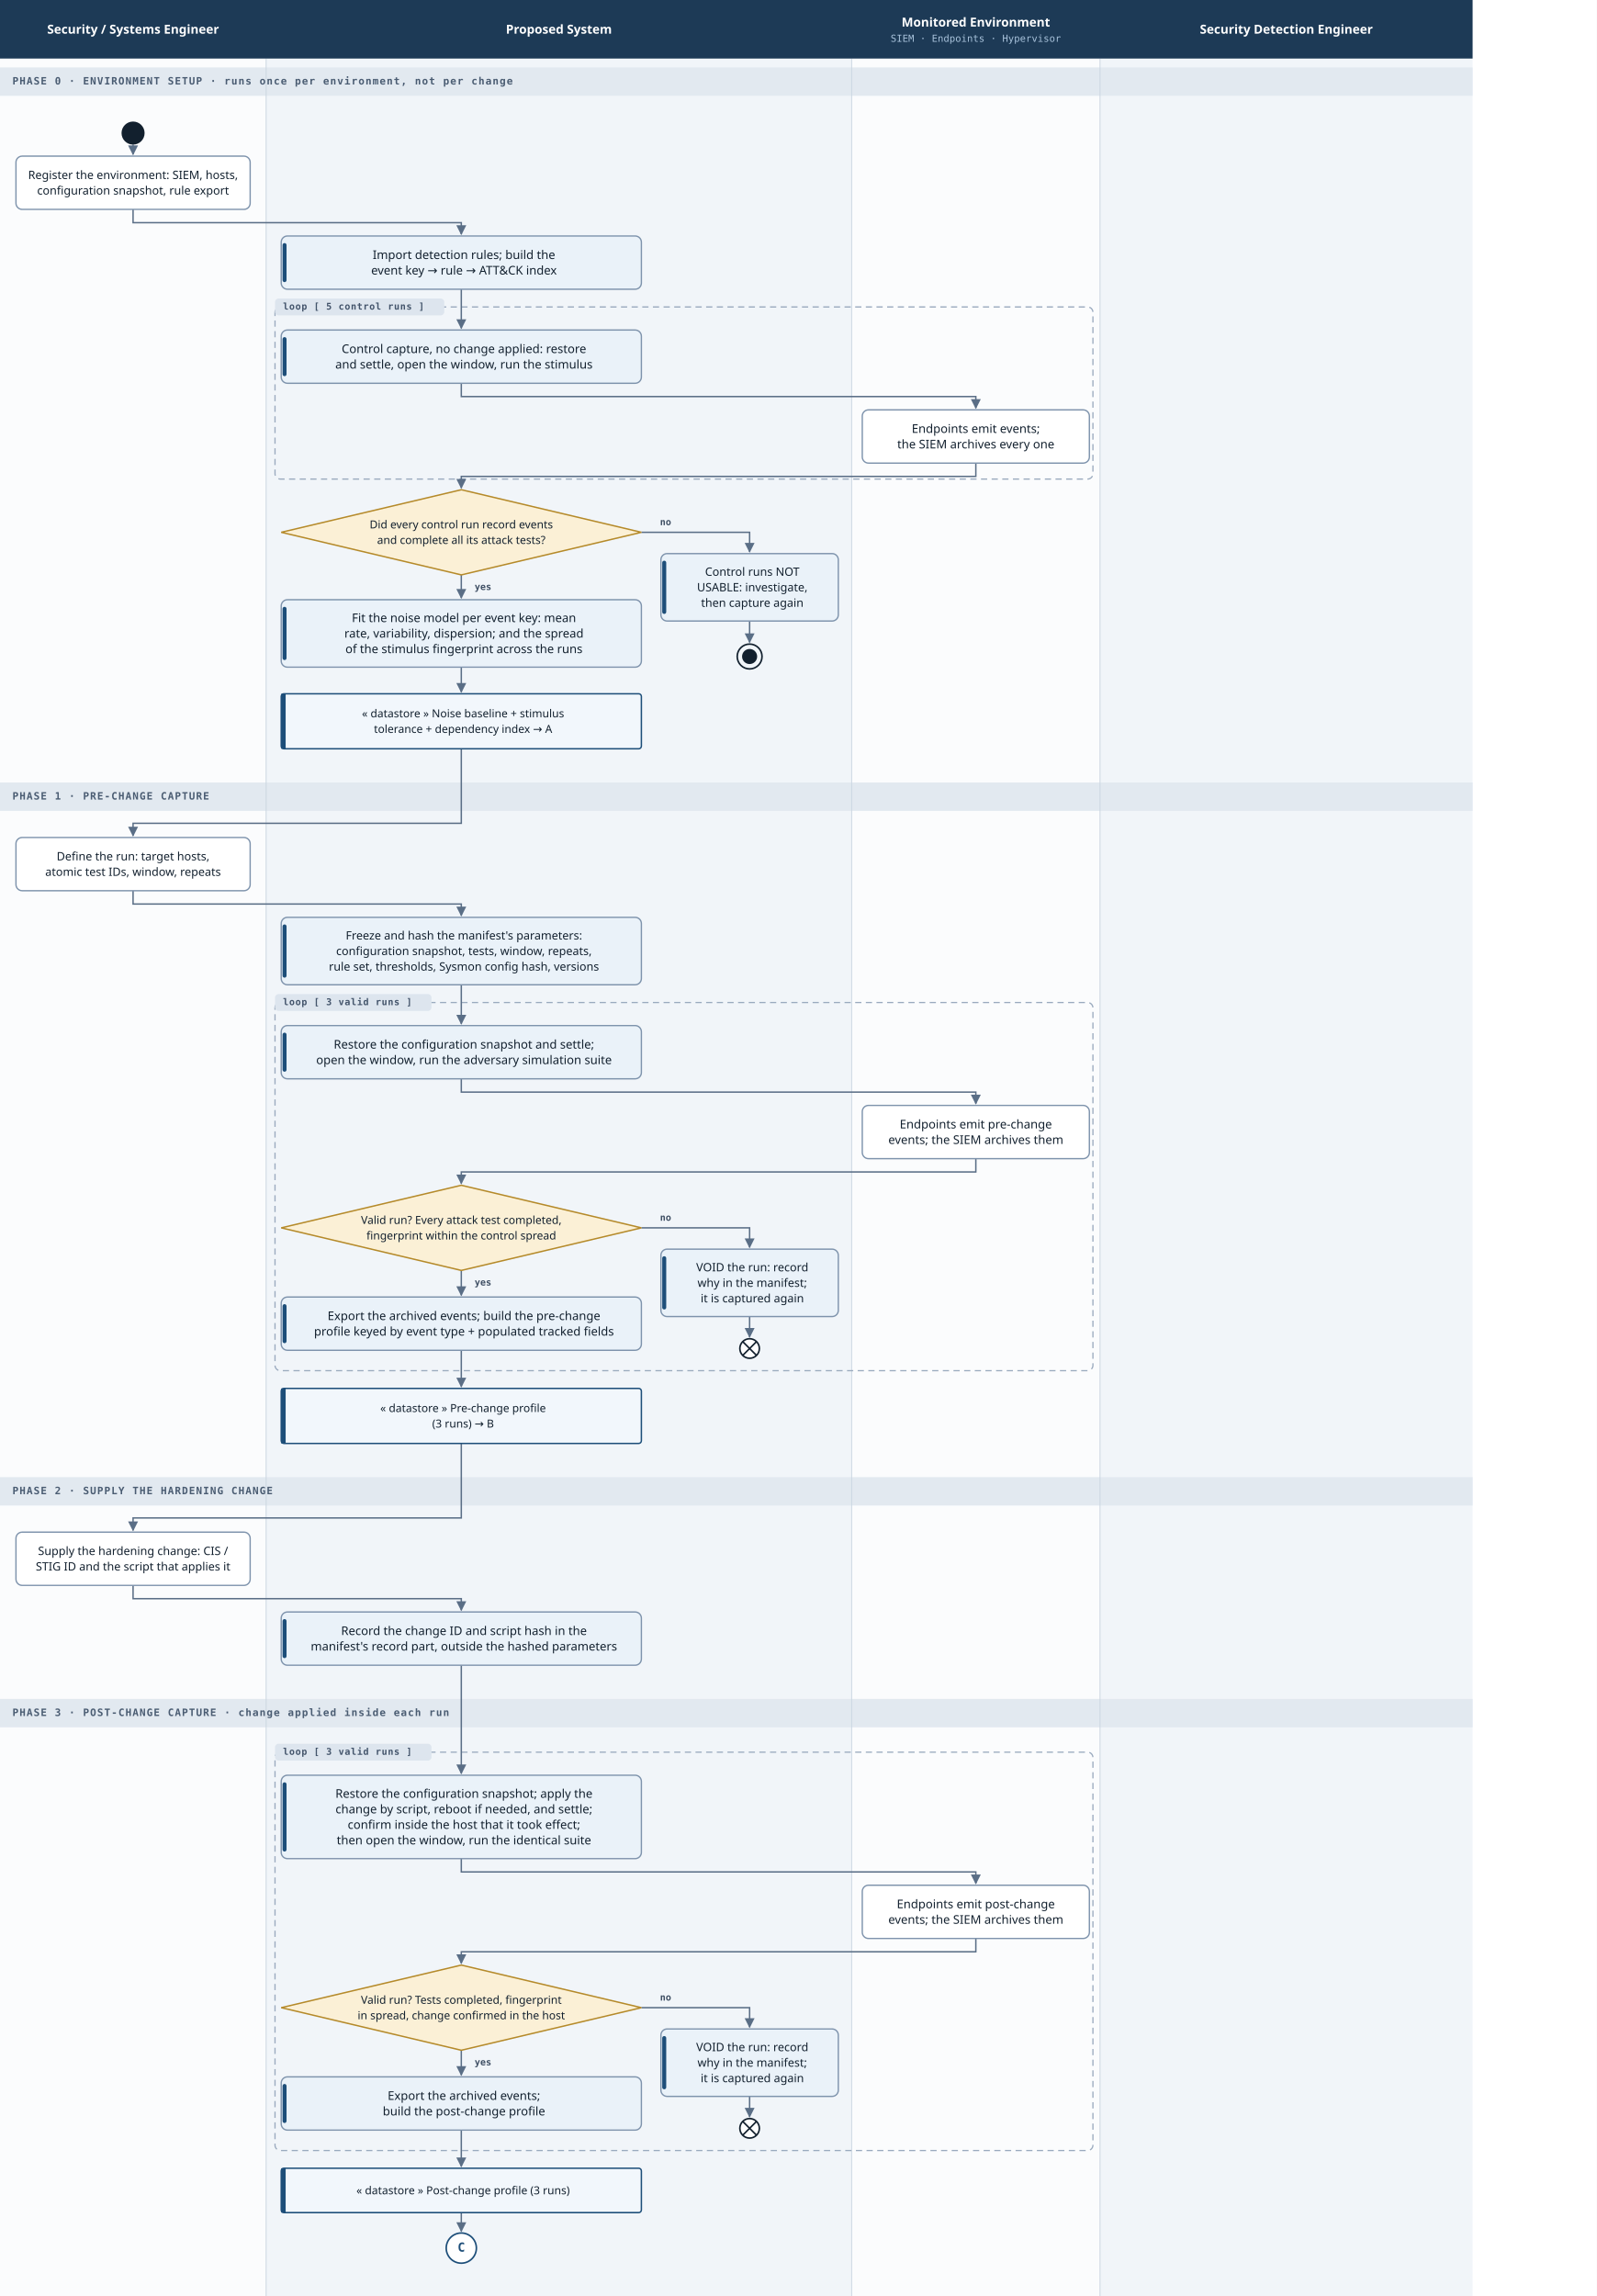
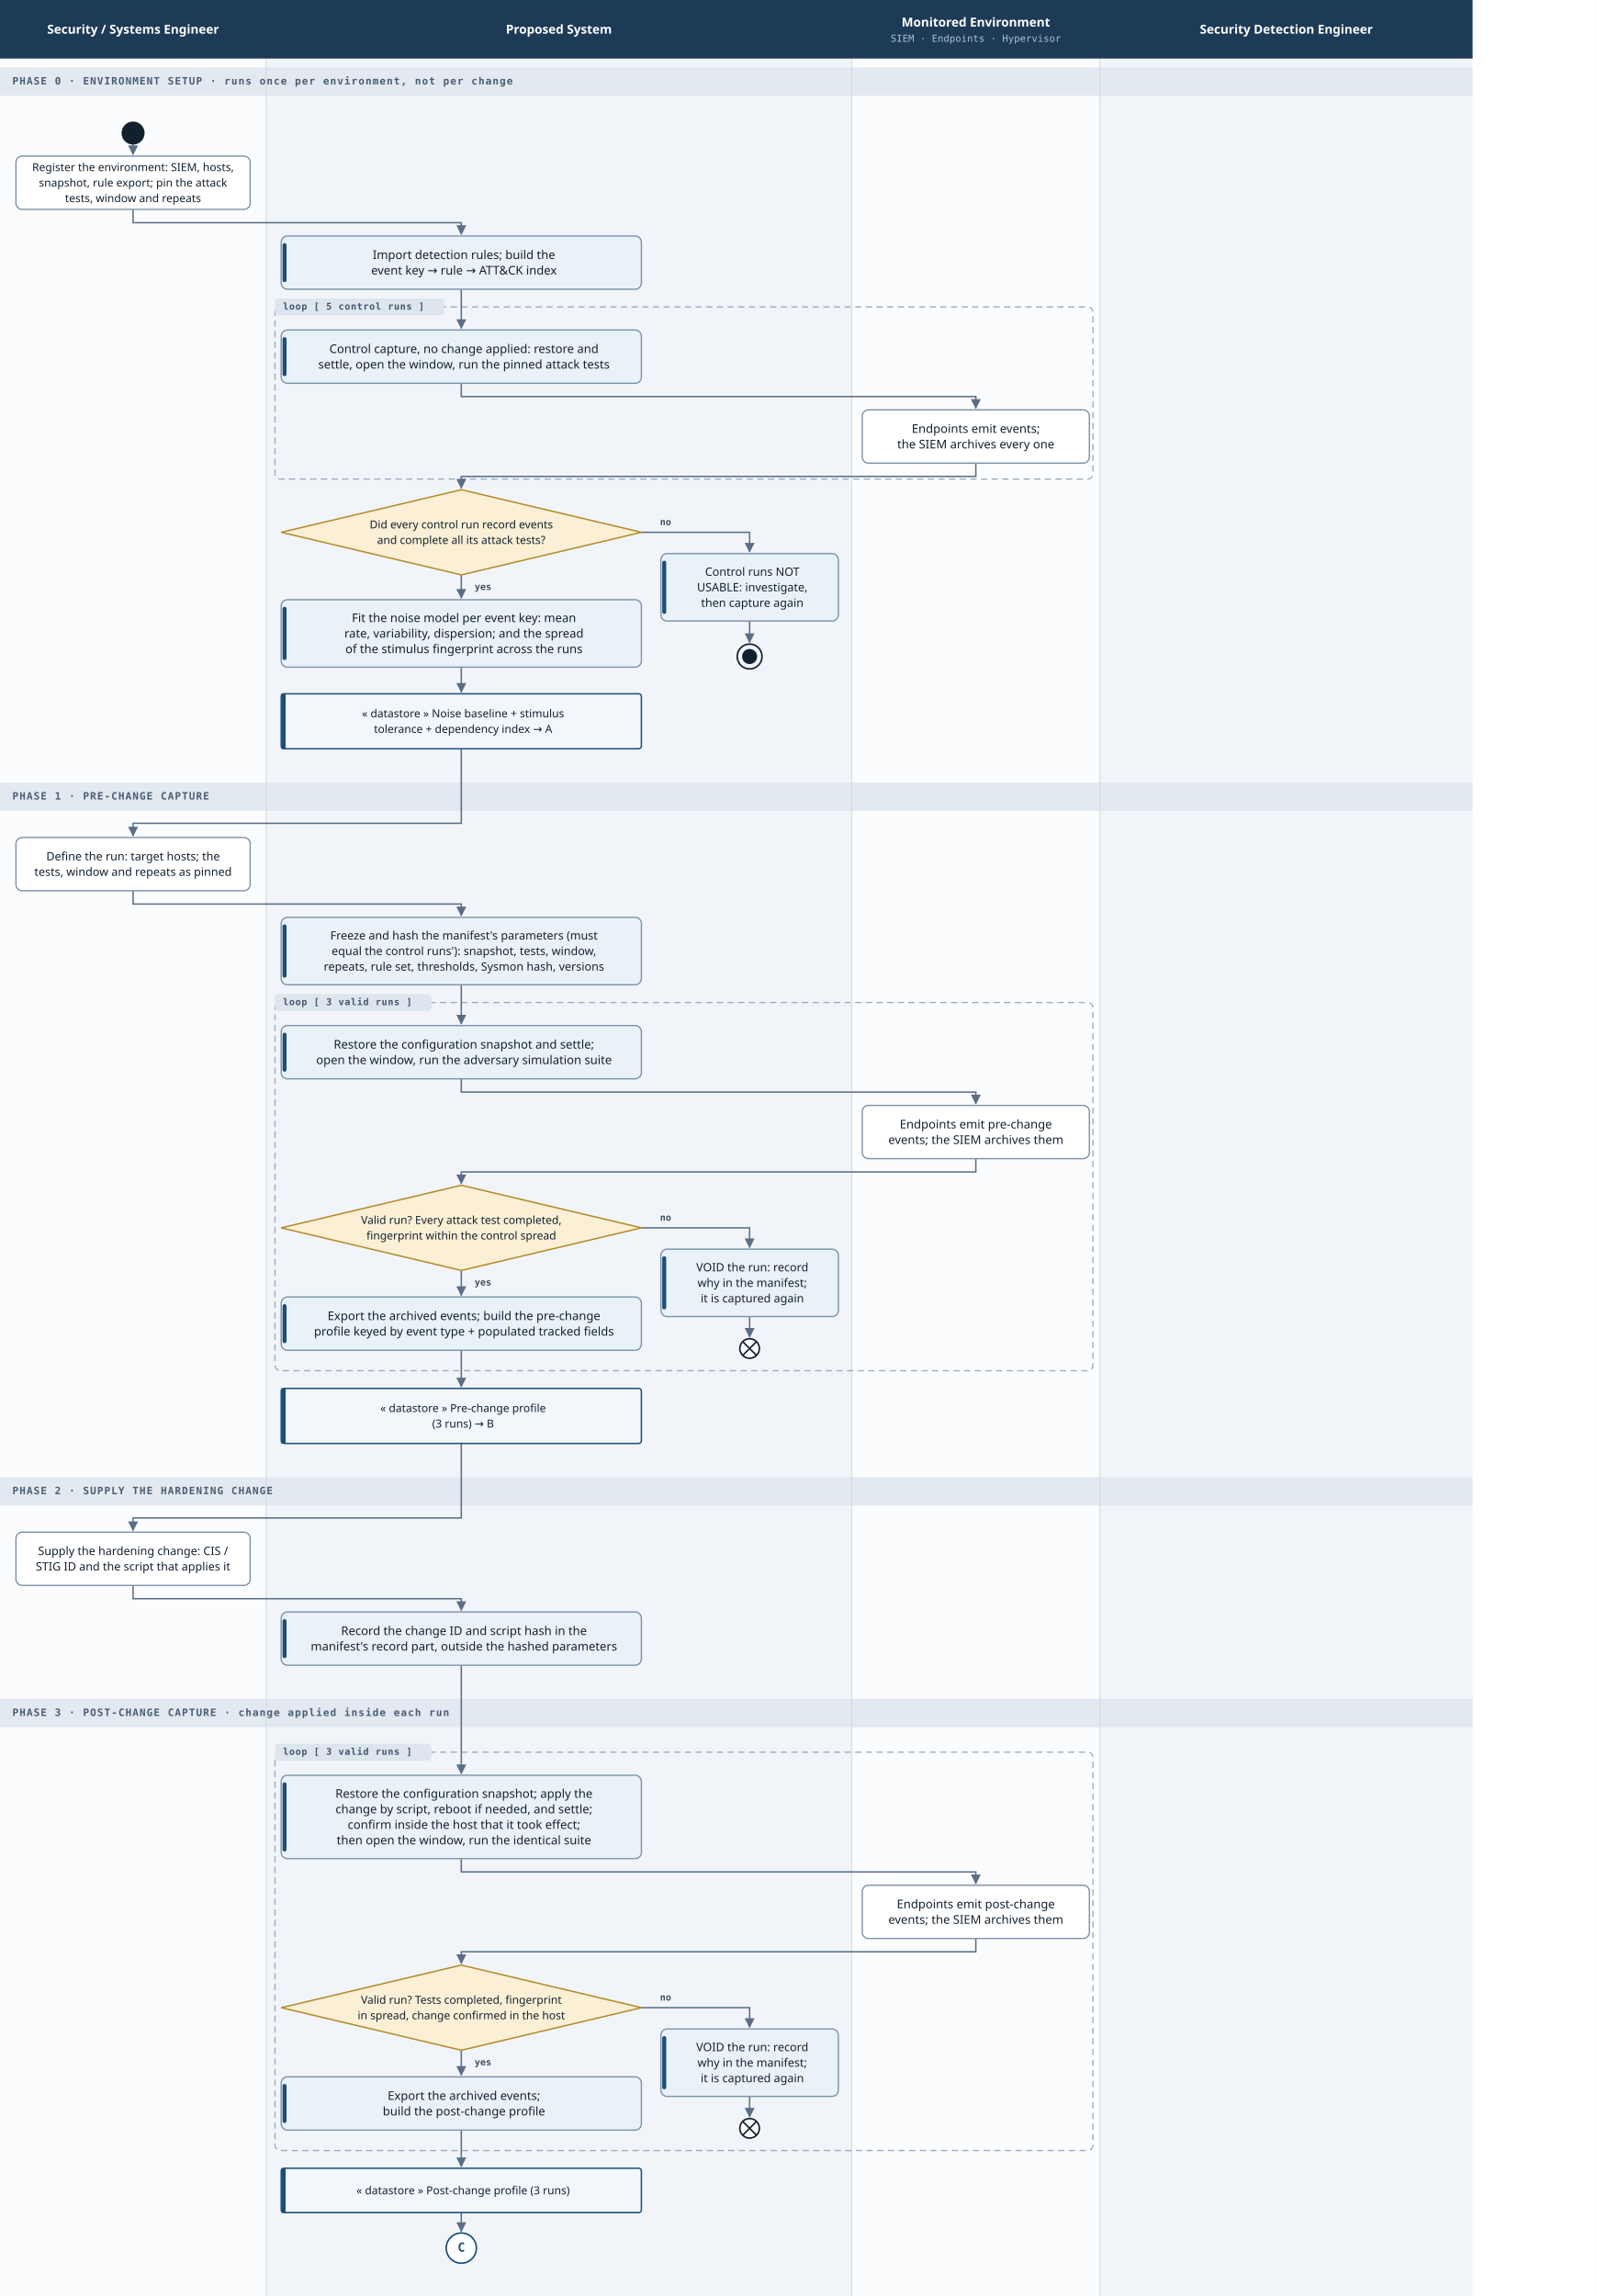
<svg xmlns="http://www.w3.org/2000/svg" width="1800" height="2588" viewBox="0 0 1800 2588" role="img" aria-label="Revised activity diagram, phases 0 to 3: environment setup with a check on the control runs, pre-change capture, supplying the hardening change, and post-change capture in which the change is applied by script and confirmed inside each run. Each capture run is checked and a failed run is voided and captured again. Events are keyed by event type plus the tracked fields that were populated." class="dg">
  <rect x="0" y="0" width="1800" height="2588" fill="#FFFFFF" />
  <defs>
    <marker id="ar" viewBox="0 0 10 10" refX="9" refY="5" markerWidth="7" markerHeight="7" orient="auto-start-reverse">
      <path d="M0,0 L10,5 L0,10 z" fill="#5A6E86" />
    </marker>
    <marker id="ard" viewBox="0 0 10 10" refX="9" refY="5" markerWidth="7" markerHeight="7" orient="auto-start-reverse">
      <path d="M0,0 L10,5 L0,10 z" fill="#1D4E79" />
    </marker>
  </defs>
  <rect x="0" y="66" width="300" height="2522" fill="#FBFCFD" />
  <rect x="300" y="66" width="660" height="2522" fill="#F1F5F9" />
  <rect x="960" y="66" width="280" height="2522" fill="#FBFCFD" />
  <rect x="1240" y="66" width="420" height="2522" fill="#F1F5F9" />
  <rect x="0" y="76" width="1660" height="32" fill="#E2E9F0" />
  <text x="14" y="92" font-size="11.5" font-weight="600" text-anchor="start" fill="#4A5C72" font-family="'IBM Plex Mono', ui-monospace, monospace" letter-spacing="0.09em" dominant-baseline="middle">PHASE 0  ·  ENVIRONMENT SETUP  ·  runs once per environment, not per change</text>
  <rect x="0" y="882" width="1660" height="32" fill="#E2E9F0" />
  <text x="14" y="898" font-size="11.5" font-weight="600" text-anchor="start" fill="#4A5C72" font-family="'IBM Plex Mono', ui-monospace, monospace" letter-spacing="0.09em" dominant-baseline="middle">PHASE 1  ·  PRE-CHANGE CAPTURE</text>
  <rect x="0" y="1665" width="1660" height="32" fill="#E2E9F0" />
  <text x="14" y="1681" font-size="11.5" font-weight="600" text-anchor="start" fill="#4A5C72" font-family="'IBM Plex Mono', ui-monospace, monospace" letter-spacing="0.09em" dominant-baseline="middle">PHASE 2  ·  SUPPLY THE HARDENING CHANGE</text>
  <rect x="0" y="1915" width="1660" height="32" fill="#E2E9F0" />
  <text x="14" y="1931" font-size="11.5" font-weight="600" text-anchor="start" fill="#4A5C72" font-family="'IBM Plex Mono', ui-monospace, monospace" letter-spacing="0.09em" dominant-baseline="middle">PHASE 3  ·  POST-CHANGE CAPTURE  ·  change applied inside each run</text>
  <line x1="300" y1="66" x2="300" y2="2588" stroke="#CBD6E1" stroke-width="1" />
  <line x1="960" y1="66" x2="960" y2="2588" stroke="#CBD6E1" stroke-width="1" />
  <line x1="1240" y1="66" x2="1240" y2="2588" stroke="#CBD6E1" stroke-width="1" />
  <rect x="0" y="0" width="1660" height="66" fill="#1D3A56" />
  <text x="150.0" y="33" font-size="14" font-weight="600" text-anchor="middle" fill="#FFFFFF" font-family="'IBM Plex Sans', ui-sans-serif, system-ui, sans-serif" dominant-baseline="middle">Security / Systems Engineer</text>
  <text x="630.0" y="33" font-size="14" font-weight="600" text-anchor="middle" fill="#FFFFFF" font-family="'IBM Plex Sans', ui-sans-serif, system-ui, sans-serif" dominant-baseline="middle">Proposed System</text>
  <text x="1100.0" y="25" font-size="14" font-weight="600" text-anchor="middle" fill="#FFFFFF" font-family="'IBM Plex Sans', ui-sans-serif, system-ui, sans-serif" dominant-baseline="middle">Monitored Environment</text>
  <text x="1100.0" y="44" font-size="11" font-weight="400" text-anchor="middle" fill="#A8C2DB" font-family="'IBM Plex Mono', ui-monospace, monospace" dominant-baseline="middle">SIEM · Endpoints · Hypervisor</text>
  <text x="1450.0" y="33" font-size="14" font-weight="600" text-anchor="middle" fill="#FFFFFF" font-family="'IBM Plex Sans', ui-sans-serif, system-ui, sans-serif" dominant-baseline="middle">Security Detection Engineer</text>
  <rect x="310" y="346" width="922" height="194" rx="6" fill="none" stroke="#9AAABE" stroke-width="1.4" stroke-dasharray="7 5" />
  <rect x="310" y="336.5" width="190.8" height="19" rx="4" fill="#DDE5EE" />
  <text x="319" y="346" font-size="10.5" font-weight="600" text-anchor="start" fill="#42536A" font-family="'IBM Plex Mono', ui-monospace, monospace" letter-spacing="0.06em" dominant-baseline="middle">loop  [ 5 control runs ]</text>
  <rect x="310" y="1130" width="922" height="415.0" rx="6" fill="none" stroke="#9AAABE" stroke-width="1.4" stroke-dasharray="7 5" />
  <rect x="310" y="1120.5" width="176.4" height="19" rx="4" fill="#DDE5EE" />
  <text x="319" y="1130" font-size="10.5" font-weight="600" text-anchor="start" fill="#42536A" font-family="'IBM Plex Mono', ui-monospace, monospace" letter-spacing="0.06em" dominant-baseline="middle">loop  [ 3 valid runs ]</text>
  <rect x="310" y="1975" width="922" height="449.0" rx="6" fill="none" stroke="#9AAABE" stroke-width="1.4" stroke-dasharray="7 5" />
  <rect x="310" y="1965.5" width="176.4" height="19" rx="4" fill="#DDE5EE" />
  <text x="319" y="1975" font-size="10.5" font-weight="600" text-anchor="start" fill="#42536A" font-family="'IBM Plex Mono', ui-monospace, monospace" letter-spacing="0.06em" dominant-baseline="middle">loop  [ 3 valid runs ]</text>
  <path d="M150.0 163 V174.0" fill="none" stroke="#5A6E86" stroke-width="1.6" marker-end="url(#ar)" />
  <path d="M150.0 236 V251 H520.0 V264.0" fill="none" stroke="#5A6E86" stroke-width="1.6" marker-end="url(#ar)" />
  <path d="M520.0 326 V370.0" fill="none" stroke="#5A6E86" stroke-width="1.6" marker-end="url(#ar)" />
  <path d="M520.0 432 V447 H1100.0 V460.0" fill="none" stroke="#5A6E86" stroke-width="1.6" marker-end="url(#ar)" />
  <path d="M1100.0 522 V537 H520.0 V550.0" fill="none" stroke="#5A6E86" stroke-width="1.6" marker-end="url(#ar)" />
  <path d="M723.0 600.0 H845.0 V622.0" fill="none" stroke="#5A6E86" stroke-width="1.6" marker-end="url(#ar)" />
  <path d="M845.0 700.0 V724.0" fill="none" stroke="#5A6E86" stroke-width="1.6" marker-end="url(#ar)" />
  <path d="M520.0 648 V674.0" fill="none" stroke="#5A6E86" stroke-width="1.6" marker-end="url(#ar)" />
  <path d="M520.0 752 V780.0" fill="none" stroke="#5A6E86" stroke-width="1.6" marker-end="url(#ar)" />
  <path d="M520.0 844 V928 H150.0 V942.0" fill="none" stroke="#5A6E86" stroke-width="1.6" marker-end="url(#ar)" />
  <path d="M150.0 1004 V1019 H520.0 V1032.0" fill="none" stroke="#5A6E86" stroke-width="1.6" marker-end="url(#ar)" />
  <path d="M520.0 1110 V1154.0" fill="none" stroke="#5A6E86" stroke-width="1.6" marker-end="url(#ar)" />
  <path d="M520.0 1216 V1231 H1100.0 V1244.0" fill="none" stroke="#5A6E86" stroke-width="1.6" marker-end="url(#ar)" />
  <path d="M1100.0 1306 V1321 H520.0 V1334.0" fill="none" stroke="#5A6E86" stroke-width="1.6" marker-end="url(#ar)" />
  <path d="M723.0 1384.0 H845.0 V1406.0" fill="none" stroke="#5A6E86" stroke-width="1.6" marker-end="url(#ar)" />
  <path d="M845.0 1484.0 V1507.0" fill="none" stroke="#5A6E86" stroke-width="1.6" marker-end="url(#ar)" />
  <path d="M520.0 1432 V1460.0" fill="none" stroke="#5A6E86" stroke-width="1.6" marker-end="url(#ar)" />
  <path d="M520.0 1522 V1563.0" fill="none" stroke="#5A6E86" stroke-width="1.6" marker-end="url(#ar)" />
  <path d="M520.0 1627 V1711 H150.0 V1725.0" fill="none" stroke="#5A6E86" stroke-width="1.6" marker-end="url(#ar)" />
  <path d="M150.0 1787 V1802 H520.0 V1815.0" fill="none" stroke="#5A6E86" stroke-width="1.6" marker-end="url(#ar)" />
  <path d="M520.0 1877 V1999.0" fill="none" stroke="#5A6E86" stroke-width="1.6" marker-end="url(#ar)" />
  <path d="M520.0 2095 V2110 H1100.0 V2123.0" fill="none" stroke="#5A6E86" stroke-width="1.6" marker-end="url(#ar)" />
  <path d="M1100.0 2185 V2200 H520.0 V2213.0" fill="none" stroke="#5A6E86" stroke-width="1.6" marker-end="url(#ar)" />
  <path d="M723.0 2263.0 H845.0 V2285.0" fill="none" stroke="#5A6E86" stroke-width="1.6" marker-end="url(#ar)" />
  <path d="M845.0 2363.0 V2386.0" fill="none" stroke="#5A6E86" stroke-width="1.6" marker-end="url(#ar)" />
  <path d="M520.0 2311 V2339.0" fill="none" stroke="#5A6E86" stroke-width="1.6" marker-end="url(#ar)" />
  <path d="M520.0 2401 V2442.0" fill="none" stroke="#5A6E86" stroke-width="1.6" marker-end="url(#ar)" />
  <path d="M520.0 2494 V2515.0" fill="none" stroke="#5A6E86" stroke-width="1.6" marker-end="url(#ar)" />
  <circle cx="150.0" cy="150" r="13" fill="#12202E" />
  <rect x="18.0" y="176" width="264.0" height="60" rx="7" fill="#FFFFFF" stroke="#7E93AC" stroke-width="1.5" />
-   <text x="150.0" y="197.25" font-size="13" font-weight="400" text-anchor="middle" fill="#12202E" font-family="'IBM Plex Sans', ui-sans-serif, system-ui, sans-serif" dominant-baseline="middle">Register the environment: SIEM, hosts,</text>
-   <text x="150.0" y="214.75" font-size="13" font-weight="400" text-anchor="middle" fill="#12202E" font-family="'IBM Plex Sans', ui-sans-serif, system-ui, sans-serif" dominant-baseline="middle">configuration snapshot, rule export</text>
+   <text x="150.0" y="188.5" font-size="12.5" font-weight="400" text-anchor="middle" fill="#12202E" font-family="'IBM Plex Sans', ui-sans-serif, system-ui, sans-serif" dominant-baseline="middle">Register the environment: SIEM, hosts,</text>
+   <text x="150.0" y="206.0" font-size="12.5" font-weight="400" text-anchor="middle" fill="#12202E" font-family="'IBM Plex Sans', ui-sans-serif, system-ui, sans-serif" dominant-baseline="middle">snapshot, rule export; pin the attack</text>
+   <text x="150.0" y="223.5" font-size="12.5" font-weight="400" text-anchor="middle" fill="#12202E" font-family="'IBM Plex Sans', ui-sans-serif, system-ui, sans-serif" dominant-baseline="middle">tests, window and repeats</text>
  <rect x="317.0" y="266" width="406.0" height="60" rx="7" fill="#EAF2F9" stroke="#7E93AC" stroke-width="1.5" />
  <rect x="318.5" y="274" width="4.5" height="44" rx="2.2" fill="#1D4E79" />
  <text x="523.0" y="287.25" font-size="13.5" font-weight="400" text-anchor="middle" fill="#12202E" font-family="'IBM Plex Sans', ui-sans-serif, system-ui, sans-serif" dominant-baseline="middle">Import detection rules; build the</text>
  <text x="523.0" y="304.75" font-size="13.5" font-weight="400" text-anchor="middle" fill="#12202E" font-family="'IBM Plex Sans', ui-sans-serif, system-ui, sans-serif" dominant-baseline="middle">event key → rule → ATT&amp;CK index</text>
  <rect x="317.0" y="372" width="406.0" height="60" rx="7" fill="#EAF2F9" stroke="#7E93AC" stroke-width="1.5" />
  <rect x="318.5" y="380" width="4.5" height="44" rx="2.2" fill="#1D4E79" />
-   <text x="523.0" y="393.25" font-size="13.5" font-weight="400" text-anchor="middle" fill="#12202E" font-family="'IBM Plex Sans', ui-sans-serif, system-ui, sans-serif" dominant-baseline="middle">Control capture, no change applied: restore</text>
-   <text x="523.0" y="410.75" font-size="13.5" font-weight="400" text-anchor="middle" fill="#12202E" font-family="'IBM Plex Sans', ui-sans-serif, system-ui, sans-serif" dominant-baseline="middle">and settle, open the window, run the stimulus</text>
+   <text x="523.0" y="393.25" font-size="13.5" font-weight="400" text-anchor="middle" fill="#12202E" font-family="'IBM Plex Sans', ui-sans-serif, system-ui, sans-serif" dominant-baseline="middle">Control capture, no change applied: restore and</text>
+   <text x="523.0" y="410.75" font-size="13.5" font-weight="400" text-anchor="middle" fill="#12202E" font-family="'IBM Plex Sans', ui-sans-serif, system-ui, sans-serif" dominant-baseline="middle">settle, open the window, run the pinned attack tests</text>
  <rect x="972.0" y="462" width="256.0" height="60" rx="7" fill="#FFFFFF" stroke="#7E93AC" stroke-width="1.5" />
  <text x="1100.0" y="483.25" font-size="13.5" font-weight="400" text-anchor="middle" fill="#12202E" font-family="'IBM Plex Sans', ui-sans-serif, system-ui, sans-serif" dominant-baseline="middle">Endpoints emit events;</text>
  <text x="1100.0" y="500.75" font-size="13.5" font-weight="400" text-anchor="middle" fill="#12202E" font-family="'IBM Plex Sans', ui-sans-serif, system-ui, sans-serif" dominant-baseline="middle">the SIEM archives every one</text>
  <path d="M520.0 552 L723.0 600 L520.0 648 L317.0 600 Z" fill="#FBF0D6" stroke="#B58A2A" stroke-width="1.6" />
  <text x="520.0" y="591.25" font-size="12.5" font-weight="400" text-anchor="middle" fill="#12202E" font-family="'IBM Plex Sans', ui-sans-serif, system-ui, sans-serif" dominant-baseline="middle">Did every control run record events</text>
  <text x="520.0" y="608.75" font-size="12.5" font-weight="400" text-anchor="middle" fill="#12202E" font-family="'IBM Plex Sans', ui-sans-serif, system-ui, sans-serif" dominant-baseline="middle">and complete all its attack tests?</text>
  <rect x="745.0" y="624.0" width="200.0" height="76" rx="7" fill="#EAF2F9" stroke="#7E93AC" stroke-width="1.5" />
  <rect x="746.5" y="632.0" width="4.5" height="60" rx="2.2" fill="#1D4E79" />
  <text x="848.0" y="644.5" font-size="13" font-weight="400" text-anchor="middle" fill="#12202E" font-family="'IBM Plex Sans', ui-sans-serif, system-ui, sans-serif" dominant-baseline="middle">Control runs NOT</text>
  <text x="848.0" y="662.0" font-size="13" font-weight="400" text-anchor="middle" fill="#12202E" font-family="'IBM Plex Sans', ui-sans-serif, system-ui, sans-serif" dominant-baseline="middle">USABLE: investigate,</text>
  <text x="848.0" y="679.5" font-size="13" font-weight="400" text-anchor="middle" fill="#12202E" font-family="'IBM Plex Sans', ui-sans-serif, system-ui, sans-serif" dominant-baseline="middle">then capture again</text>
  <rect x="737.0" y="581.0" width="21.8" height="16" rx="3" fill="#F1F5F9" />
  <text x="744.0" y="589.0" font-size="10.5" font-weight="600" text-anchor="start" fill="#3E4E63" font-family="'IBM Plex Mono', ui-monospace, monospace" dominant-baseline="middle">no</text>
  <circle cx="845.0" cy="740.0" r="14" fill="none" stroke="#12202E" stroke-width="1.8" />
  <circle cx="845.0" cy="740.0" r="8.5" fill="#12202E" />
  <rect x="317.0" y="676" width="406.0" height="76" rx="7" fill="#EAF2F9" stroke="#7E93AC" stroke-width="1.5" />
  <rect x="318.5" y="684" width="4.5" height="60" rx="2.2" fill="#1D4E79" />
  <text x="523.0" y="696.5" font-size="13.5" font-weight="400" text-anchor="middle" fill="#12202E" font-family="'IBM Plex Sans', ui-sans-serif, system-ui, sans-serif" dominant-baseline="middle">Fit the noise model per event key: mean</text>
  <text x="523.0" y="714.0" font-size="13.5" font-weight="400" text-anchor="middle" fill="#12202E" font-family="'IBM Plex Sans', ui-sans-serif, system-ui, sans-serif" dominant-baseline="middle">rate, variability, dispersion; and the spread</text>
  <text x="523.0" y="731.5" font-size="13.5" font-weight="400" text-anchor="middle" fill="#12202E" font-family="'IBM Plex Sans', ui-sans-serif, system-ui, sans-serif" dominant-baseline="middle">of the stimulus fingerprint across the runs</text>
  <rect x="528.0" y="654" width="25.7" height="16" rx="3" fill="#F1F5F9" />
  <text x="535.0" y="662" font-size="10.5" font-weight="600" text-anchor="start" fill="#3E4E63" font-family="'IBM Plex Mono', ui-monospace, monospace" dominant-baseline="middle">yes</text>
  <rect x="317.0" y="782" width="406.0" height="62" rx="3" fill="#F2F7FC" stroke="#1D4E79" stroke-width="1.6" />
  <rect x="317.0" y="782" width="5" height="62" fill="#1D4E79" />
  <text x="522.0" y="804.25" font-size="12.5" font-weight="400" text-anchor="middle" fill="#12202E" font-family="'IBM Plex Sans', ui-sans-serif, system-ui, sans-serif" dominant-baseline="middle">« datastore »  Noise baseline + stimulus</text>
  <text x="522.0" y="821.75" font-size="12.5" font-weight="400" text-anchor="middle" fill="#12202E" font-family="'IBM Plex Sans', ui-sans-serif, system-ui, sans-serif" dominant-baseline="middle">tolerance + dependency index      →  A</text>
  <rect x="18.0" y="944" width="264.0" height="60" rx="7" fill="#FFFFFF" stroke="#7E93AC" stroke-width="1.5" />
-   <text x="150.0" y="965.25" font-size="13" font-weight="400" text-anchor="middle" fill="#12202E" font-family="'IBM Plex Sans', ui-sans-serif, system-ui, sans-serif" dominant-baseline="middle">Define the run: target hosts,</text>
-   <text x="150.0" y="982.75" font-size="13" font-weight="400" text-anchor="middle" fill="#12202E" font-family="'IBM Plex Sans', ui-sans-serif, system-ui, sans-serif" dominant-baseline="middle">atomic test IDs, window, repeats</text>
+   <text x="150.0" y="965.25" font-size="13" font-weight="400" text-anchor="middle" fill="#12202E" font-family="'IBM Plex Sans', ui-sans-serif, system-ui, sans-serif" dominant-baseline="middle">Define the run: target hosts; the</text>
+   <text x="150.0" y="982.75" font-size="13" font-weight="400" text-anchor="middle" fill="#12202E" font-family="'IBM Plex Sans', ui-sans-serif, system-ui, sans-serif" dominant-baseline="middle">tests, window and repeats as pinned</text>
  <rect x="317.0" y="1034" width="406.0" height="76" rx="7" fill="#EAF2F9" stroke="#7E93AC" stroke-width="1.5" />
  <rect x="318.5" y="1042" width="4.5" height="60" rx="2.2" fill="#1D4E79" />
-   <text x="523.0" y="1054.5" font-size="13" font-weight="400" text-anchor="middle" fill="#12202E" font-family="'IBM Plex Sans', ui-sans-serif, system-ui, sans-serif" dominant-baseline="middle">Freeze and hash the manifest's parameters:</text>
-   <text x="523.0" y="1072.0" font-size="13" font-weight="400" text-anchor="middle" fill="#12202E" font-family="'IBM Plex Sans', ui-sans-serif, system-ui, sans-serif" dominant-baseline="middle">configuration snapshot, tests, window, repeats,</text>
-   <text x="523.0" y="1089.5" font-size="13" font-weight="400" text-anchor="middle" fill="#12202E" font-family="'IBM Plex Sans', ui-sans-serif, system-ui, sans-serif" dominant-baseline="middle">rule set, thresholds, Sysmon config hash, versions</text>
+   <text x="523.0" y="1054.5" font-size="13" font-weight="400" text-anchor="middle" fill="#12202E" font-family="'IBM Plex Sans', ui-sans-serif, system-ui, sans-serif" dominant-baseline="middle">Freeze and hash the manifest's parameters (must</text>
+   <text x="523.0" y="1072.0" font-size="13" font-weight="400" text-anchor="middle" fill="#12202E" font-family="'IBM Plex Sans', ui-sans-serif, system-ui, sans-serif" dominant-baseline="middle">equal the control runs'): snapshot, tests, window,</text>
+   <text x="523.0" y="1089.5" font-size="13" font-weight="400" text-anchor="middle" fill="#12202E" font-family="'IBM Plex Sans', ui-sans-serif, system-ui, sans-serif" dominant-baseline="middle">repeats, rule set, thresholds, Sysmon hash, versions</text>
  <rect x="317.0" y="1156" width="406.0" height="60" rx="7" fill="#EAF2F9" stroke="#7E93AC" stroke-width="1.5" />
  <rect x="318.5" y="1164" width="4.5" height="44" rx="2.2" fill="#1D4E79" />
  <text x="523.0" y="1177.25" font-size="13.5" font-weight="400" text-anchor="middle" fill="#12202E" font-family="'IBM Plex Sans', ui-sans-serif, system-ui, sans-serif" dominant-baseline="middle">Restore the configuration snapshot and settle;</text>
  <text x="523.0" y="1194.75" font-size="13.5" font-weight="400" text-anchor="middle" fill="#12202E" font-family="'IBM Plex Sans', ui-sans-serif, system-ui, sans-serif" dominant-baseline="middle">open the window, run the adversary simulation suite</text>
  <rect x="972.0" y="1246" width="256.0" height="60" rx="7" fill="#FFFFFF" stroke="#7E93AC" stroke-width="1.5" />
  <text x="1100.0" y="1267.25" font-size="13.5" font-weight="400" text-anchor="middle" fill="#12202E" font-family="'IBM Plex Sans', ui-sans-serif, system-ui, sans-serif" dominant-baseline="middle">Endpoints emit pre-change</text>
  <text x="1100.0" y="1284.75" font-size="13.5" font-weight="400" text-anchor="middle" fill="#12202E" font-family="'IBM Plex Sans', ui-sans-serif, system-ui, sans-serif" dominant-baseline="middle">events; the SIEM archives them</text>
  <path d="M520.0 1336 L723.0 1384 L520.0 1432 L317.0 1384 Z" fill="#FBF0D6" stroke="#B58A2A" stroke-width="1.6" />
  <text x="520.0" y="1375.25" font-size="12.5" font-weight="400" text-anchor="middle" fill="#12202E" font-family="'IBM Plex Sans', ui-sans-serif, system-ui, sans-serif" dominant-baseline="middle">Valid run? Every attack test completed,</text>
  <text x="520.0" y="1392.75" font-size="12.5" font-weight="400" text-anchor="middle" fill="#12202E" font-family="'IBM Plex Sans', ui-sans-serif, system-ui, sans-serif" dominant-baseline="middle">fingerprint within the control spread</text>
  <rect x="745.0" y="1408.0" width="200.0" height="76" rx="7" fill="#EAF2F9" stroke="#7E93AC" stroke-width="1.5" />
  <rect x="746.5" y="1416.0" width="4.5" height="60" rx="2.2" fill="#1D4E79" />
  <text x="848.0" y="1428.5" font-size="13" font-weight="400" text-anchor="middle" fill="#12202E" font-family="'IBM Plex Sans', ui-sans-serif, system-ui, sans-serif" dominant-baseline="middle">VOID the run: record</text>
  <text x="848.0" y="1446.0" font-size="13" font-weight="400" text-anchor="middle" fill="#12202E" font-family="'IBM Plex Sans', ui-sans-serif, system-ui, sans-serif" dominant-baseline="middle">why in the manifest;</text>
  <text x="848.0" y="1463.5" font-size="13" font-weight="400" text-anchor="middle" fill="#12202E" font-family="'IBM Plex Sans', ui-sans-serif, system-ui, sans-serif" dominant-baseline="middle">it is captured again</text>
  <rect x="737.0" y="1365.0" width="21.8" height="16" rx="3" fill="#F1F5F9" />
  <text x="744.0" y="1373.0" font-size="10.5" font-weight="600" text-anchor="start" fill="#3E4E63" font-family="'IBM Plex Mono', ui-monospace, monospace" dominant-baseline="middle">no</text>
  <circle cx="845.0" cy="1520.0" r="11.0" fill="#FFFFFF" stroke="#12202E" stroke-width="1.8" />
  <line x1="837.22" y1="1512.22" x2="852.78" y2="1527.78" stroke="#12202E" stroke-width="1.8" />
  <line x1="837.22" y1="1527.78" x2="852.78" y2="1512.22" stroke="#12202E" stroke-width="1.8" />
  <rect x="317.0" y="1462" width="406.0" height="60" rx="7" fill="#EAF2F9" stroke="#7E93AC" stroke-width="1.5" />
  <rect x="318.5" y="1470" width="4.5" height="44" rx="2.2" fill="#1D4E79" />
  <text x="523.0" y="1483.25" font-size="13.5" font-weight="400" text-anchor="middle" fill="#12202E" font-family="'IBM Plex Sans', ui-sans-serif, system-ui, sans-serif" dominant-baseline="middle">Export the archived events; build the pre-change</text>
  <text x="523.0" y="1500.75" font-size="13.5" font-weight="400" text-anchor="middle" fill="#12202E" font-family="'IBM Plex Sans', ui-sans-serif, system-ui, sans-serif" dominant-baseline="middle">profile keyed by event type + populated tracked fields</text>
  <rect x="528.0" y="1438" width="25.7" height="16" rx="3" fill="#F1F5F9" />
  <text x="535.0" y="1446" font-size="10.5" font-weight="600" text-anchor="start" fill="#3E4E63" font-family="'IBM Plex Mono', ui-monospace, monospace" dominant-baseline="middle">yes</text>
  <rect x="317.0" y="1565" width="406.0" height="62" rx="3" fill="#F2F7FC" stroke="#1D4E79" stroke-width="1.6" />
  <rect x="317.0" y="1565" width="5" height="62" fill="#1D4E79" />
  <text x="522.0" y="1587.25" font-size="12.5" font-weight="400" text-anchor="middle" fill="#12202E" font-family="'IBM Plex Sans', ui-sans-serif, system-ui, sans-serif" dominant-baseline="middle">« datastore »  Pre-change profile</text>
  <text x="522.0" y="1604.75" font-size="12.5" font-weight="400" text-anchor="middle" fill="#12202E" font-family="'IBM Plex Sans', ui-sans-serif, system-ui, sans-serif" dominant-baseline="middle">(3 runs)                              →  B</text>
  <rect x="18.0" y="1727" width="264.0" height="60" rx="7" fill="#FFFFFF" stroke="#7E93AC" stroke-width="1.5" />
  <text x="150.0" y="1748.25" font-size="13" font-weight="400" text-anchor="middle" fill="#12202E" font-family="'IBM Plex Sans', ui-sans-serif, system-ui, sans-serif" dominant-baseline="middle">Supply the hardening change: CIS /</text>
  <text x="150.0" y="1765.75" font-size="13" font-weight="400" text-anchor="middle" fill="#12202E" font-family="'IBM Plex Sans', ui-sans-serif, system-ui, sans-serif" dominant-baseline="middle">STIG ID and the script that applies it</text>
  <rect x="317.0" y="1817" width="406.0" height="60" rx="7" fill="#EAF2F9" stroke="#7E93AC" stroke-width="1.5" />
  <rect x="318.5" y="1825" width="4.5" height="44" rx="2.2" fill="#1D4E79" />
  <text x="523.0" y="1838.25" font-size="13.5" font-weight="400" text-anchor="middle" fill="#12202E" font-family="'IBM Plex Sans', ui-sans-serif, system-ui, sans-serif" dominant-baseline="middle">Record the change ID and script hash in the</text>
  <text x="523.0" y="1855.75" font-size="13.5" font-weight="400" text-anchor="middle" fill="#12202E" font-family="'IBM Plex Sans', ui-sans-serif, system-ui, sans-serif" dominant-baseline="middle">manifest's record part, outside the hashed parameters</text>
  <rect x="317.0" y="2001" width="406.0" height="94" rx="7" fill="#EAF2F9" stroke="#7E93AC" stroke-width="1.5" />
  <rect x="318.5" y="2009" width="4.5" height="78" rx="2.2" fill="#1D4E79" />
  <text x="523.0" y="2021.75" font-size="13.5" font-weight="400" text-anchor="middle" fill="#12202E" font-family="'IBM Plex Sans', ui-sans-serif, system-ui, sans-serif" dominant-baseline="middle">Restore the configuration snapshot; apply the</text>
  <text x="523.0" y="2039.25" font-size="13.5" font-weight="400" text-anchor="middle" fill="#12202E" font-family="'IBM Plex Sans', ui-sans-serif, system-ui, sans-serif" dominant-baseline="middle">change by script, reboot if needed, and settle;</text>
  <text x="523.0" y="2056.75" font-size="13.5" font-weight="400" text-anchor="middle" fill="#12202E" font-family="'IBM Plex Sans', ui-sans-serif, system-ui, sans-serif" dominant-baseline="middle">confirm inside the host that it took effect;</text>
  <text x="523.0" y="2074.25" font-size="13.5" font-weight="400" text-anchor="middle" fill="#12202E" font-family="'IBM Plex Sans', ui-sans-serif, system-ui, sans-serif" dominant-baseline="middle">then open the window, run the identical suite</text>
  <rect x="972.0" y="2125" width="256.0" height="60" rx="7" fill="#FFFFFF" stroke="#7E93AC" stroke-width="1.5" />
  <text x="1100.0" y="2146.25" font-size="13.5" font-weight="400" text-anchor="middle" fill="#12202E" font-family="'IBM Plex Sans', ui-sans-serif, system-ui, sans-serif" dominant-baseline="middle">Endpoints emit post-change</text>
  <text x="1100.0" y="2163.75" font-size="13.5" font-weight="400" text-anchor="middle" fill="#12202E" font-family="'IBM Plex Sans', ui-sans-serif, system-ui, sans-serif" dominant-baseline="middle">events; the SIEM archives them</text>
  <path d="M520.0 2215 L723.0 2263 L520.0 2311 L317.0 2263 Z" fill="#FBF0D6" stroke="#B58A2A" stroke-width="1.6" />
  <text x="520.0" y="2254.25" font-size="12.5" font-weight="400" text-anchor="middle" fill="#12202E" font-family="'IBM Plex Sans', ui-sans-serif, system-ui, sans-serif" dominant-baseline="middle">Valid run? Tests completed, fingerprint</text>
  <text x="520.0" y="2271.75" font-size="12.5" font-weight="400" text-anchor="middle" fill="#12202E" font-family="'IBM Plex Sans', ui-sans-serif, system-ui, sans-serif" dominant-baseline="middle">in spread, change confirmed in the host</text>
  <rect x="745.0" y="2287.0" width="200.0" height="76" rx="7" fill="#EAF2F9" stroke="#7E93AC" stroke-width="1.5" />
  <rect x="746.5" y="2295.0" width="4.5" height="60" rx="2.2" fill="#1D4E79" />
  <text x="848.0" y="2307.5" font-size="13" font-weight="400" text-anchor="middle" fill="#12202E" font-family="'IBM Plex Sans', ui-sans-serif, system-ui, sans-serif" dominant-baseline="middle">VOID the run: record</text>
  <text x="848.0" y="2325.0" font-size="13" font-weight="400" text-anchor="middle" fill="#12202E" font-family="'IBM Plex Sans', ui-sans-serif, system-ui, sans-serif" dominant-baseline="middle">why in the manifest;</text>
  <text x="848.0" y="2342.5" font-size="13" font-weight="400" text-anchor="middle" fill="#12202E" font-family="'IBM Plex Sans', ui-sans-serif, system-ui, sans-serif" dominant-baseline="middle">it is captured again</text>
  <rect x="737.0" y="2244.0" width="21.8" height="16" rx="3" fill="#F1F5F9" />
  <text x="744.0" y="2252.0" font-size="10.5" font-weight="600" text-anchor="start" fill="#3E4E63" font-family="'IBM Plex Mono', ui-monospace, monospace" dominant-baseline="middle">no</text>
  <circle cx="845.0" cy="2399.0" r="11.0" fill="#FFFFFF" stroke="#12202E" stroke-width="1.8" />
  <line x1="837.22" y1="2391.22" x2="852.78" y2="2406.78" stroke="#12202E" stroke-width="1.8" />
  <line x1="837.22" y1="2406.78" x2="852.78" y2="2391.22" stroke="#12202E" stroke-width="1.8" />
  <rect x="317.0" y="2341" width="406.0" height="60" rx="7" fill="#EAF2F9" stroke="#7E93AC" stroke-width="1.5" />
  <rect x="318.5" y="2349" width="4.5" height="44" rx="2.2" fill="#1D4E79" />
  <text x="523.0" y="2362.25" font-size="13.5" font-weight="400" text-anchor="middle" fill="#12202E" font-family="'IBM Plex Sans', ui-sans-serif, system-ui, sans-serif" dominant-baseline="middle">Export the archived events;</text>
  <text x="523.0" y="2379.75" font-size="13.5" font-weight="400" text-anchor="middle" fill="#12202E" font-family="'IBM Plex Sans', ui-sans-serif, system-ui, sans-serif" dominant-baseline="middle">build the post-change profile</text>
  <rect x="528.0" y="2317" width="25.7" height="16" rx="3" fill="#F1F5F9" />
  <text x="535.0" y="2325" font-size="10.5" font-weight="600" text-anchor="start" fill="#3E4E63" font-family="'IBM Plex Mono', ui-monospace, monospace" dominant-baseline="middle">yes</text>
  <rect x="317.0" y="2444" width="406.0" height="50" rx="3" fill="#F2F7FC" stroke="#1D4E79" stroke-width="1.6" />
  <rect x="317.0" y="2444" width="5" height="50" fill="#1D4E79" />
  <text x="522.0" y="2469.0" font-size="12.5" font-weight="400" text-anchor="middle" fill="#12202E" font-family="'IBM Plex Sans', ui-sans-serif, system-ui, sans-serif" dominant-baseline="middle">« datastore »  Post-change profile (3 runs)</text>
  <circle cx="520.0" cy="2534" r="17" fill="#FFFFFF" stroke="#1D4E79" stroke-width="1.8" />
  <text x="520.0" y="2534" font-size="14" font-weight="700" text-anchor="middle" fill="#1D4E79" font-family="'IBM Plex Mono', ui-monospace, monospace" dominant-baseline="middle">C</text>
</svg>
